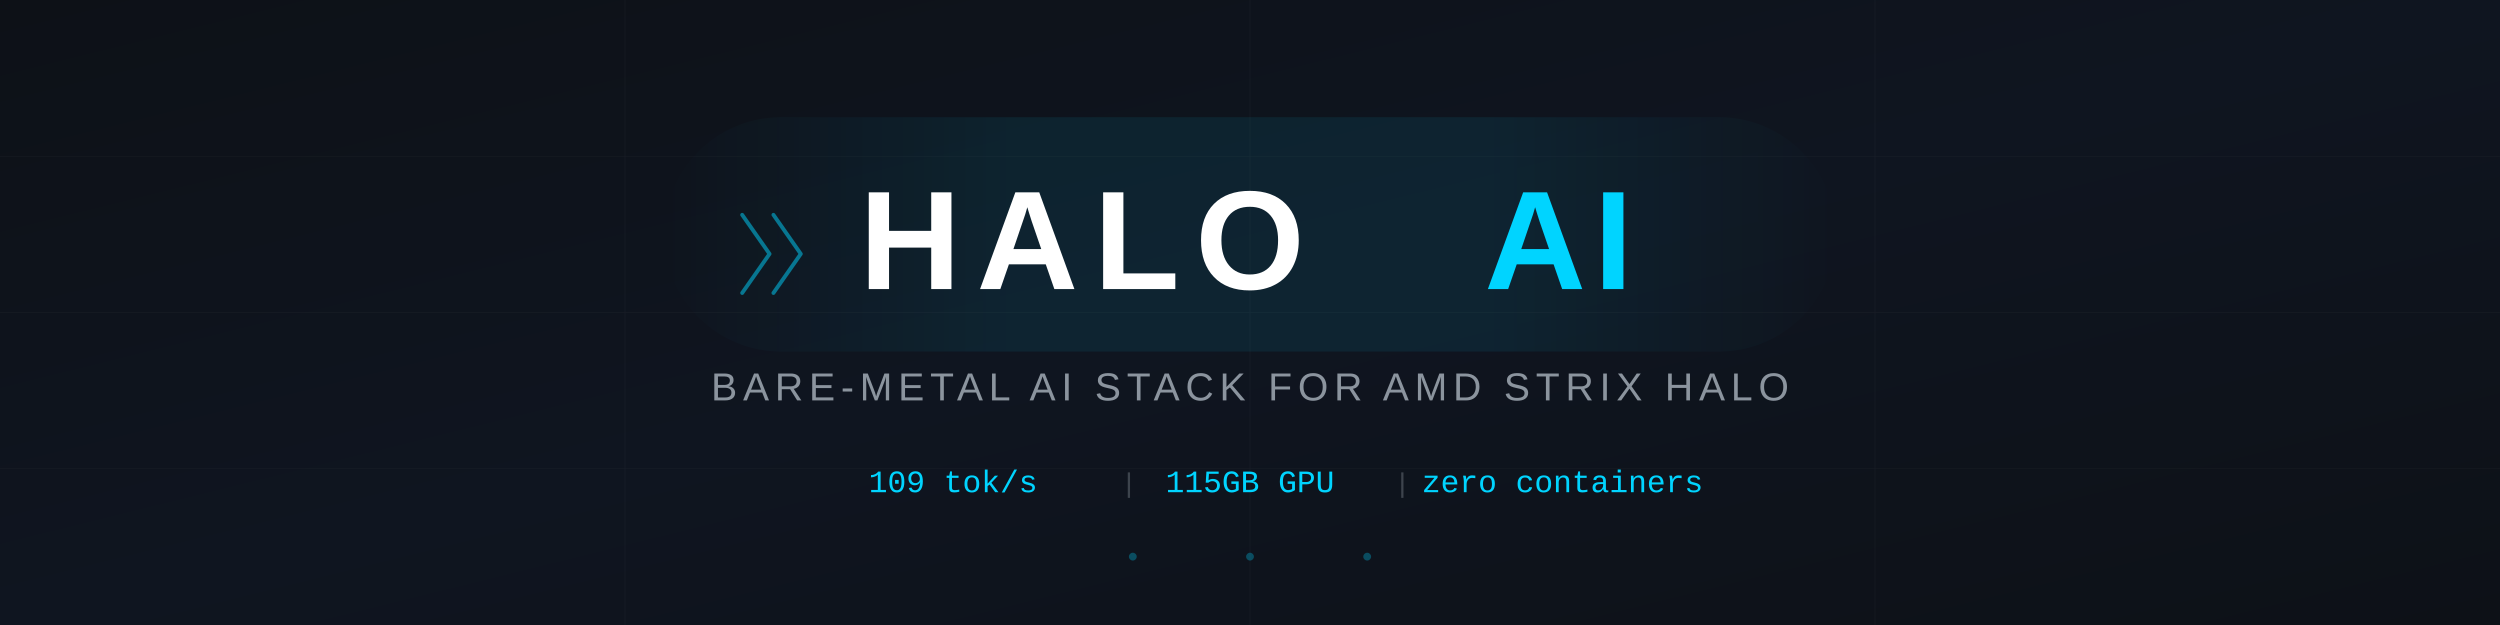
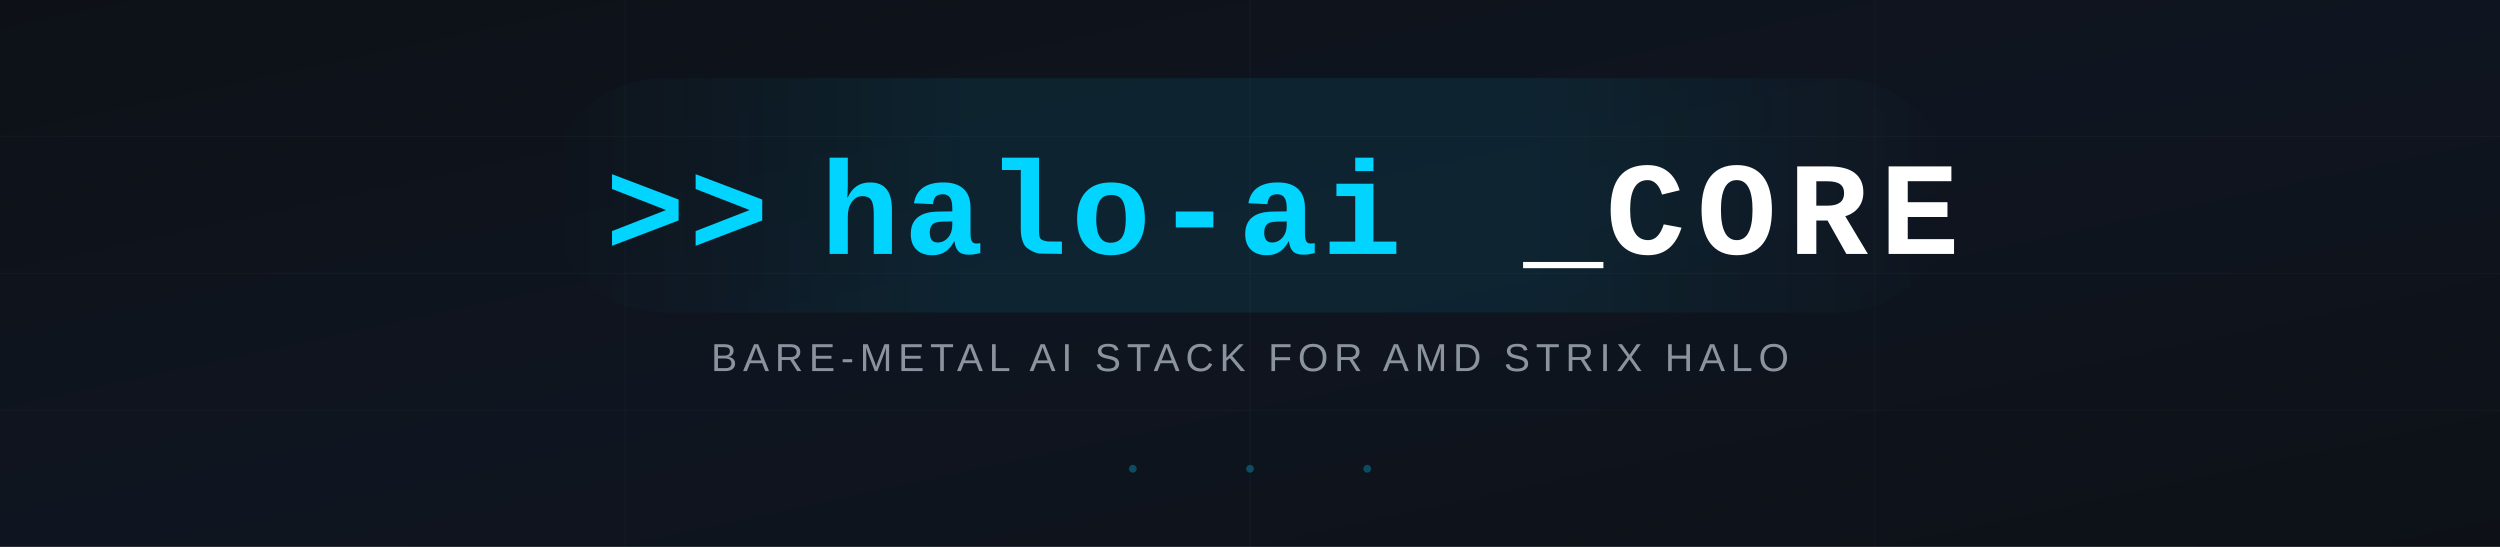
- <svg xmlns="http://www.w3.org/2000/svg" viewBox="0 0 1280 320" width="1280" height="320">
+ <svg xmlns="http://www.w3.org/2000/svg" viewBox="0 0 1280 280" width="1280" height="280">
  <defs>
    <linearGradient id="bgGrad" x1="0%" y1="0%" x2="100%" y2="100%">
      <stop offset="0%" stop-color="#0d1117" />
      <stop offset="50%" stop-color="#0f1520" />
      <stop offset="100%" stop-color="#0d1117" />
    </linearGradient>
    <linearGradient id="accentLine" x1="0%" y1="0%" x2="100%" y2="0%">
      <stop offset="0%" stop-color="#00d4ff" stop-opacity="0" />
      <stop offset="50%" stop-color="#00d4ff" stop-opacity="1" />
      <stop offset="100%" stop-color="#00d4ff" stop-opacity="0" />
    </linearGradient>
    <linearGradient id="glowGrad" x1="0%" y1="0%" x2="100%" y2="0%">
      <stop offset="0%" stop-color="#00d4ff" stop-opacity="0" />
      <stop offset="30%" stop-color="#00d4ff" stop-opacity="0.08" />
      <stop offset="70%" stop-color="#00d4ff" stop-opacity="0.08" />
      <stop offset="100%" stop-color="#00d4ff" stop-opacity="0" />
    </linearGradient>
  </defs>
-   <rect width="1280" height="320" fill="url(#bgGrad)" />
+   <rect width="1280" height="280" fill="url(#bgGrad)" />
  <g stroke="#ffffff" stroke-width="0.3" opacity="0.04">
-     <line x1="0" y1="80" x2="1280" y2="80" />
-     <line x1="0" y1="160" x2="1280" y2="160" />
-     <line x1="0" y1="240" x2="1280" y2="240" />
-     <line x1="320" y1="0" x2="320" y2="320" />
-     <line x1="640" y1="0" x2="640" y2="320" />
-     <line x1="960" y1="0" x2="960" y2="320" />
+     <line x1="0" y1="70" x2="1280" y2="70" />
+     <line x1="0" y1="140" x2="1280" y2="140" />
+     <line x1="0" y1="210" x2="1280" y2="210" />
+     <line x1="320" y1="0" x2="320" y2="280" />
+     <line x1="640" y1="0" x2="640" y2="280" />
+     <line x1="960" y1="0" x2="960" y2="280" />
  </g>
-   <rect x="340" y="60" width="600" height="120" fill="url(#glowGrad)" rx="60" />
-   <g stroke="#00d4ff" stroke-width="2" fill="none" stroke-linecap="round" stroke-linejoin="round" opacity="0.5">
-     <polyline points="380,110 394,130 380,150" />
-     <polyline points="396,110 410,130 396,150" />
-   </g>
-   <text x="440" y="148" font-family="Arial, Helvetica, sans-serif" font-weight="900" font-size="72" fill="#ffffff" letter-spacing="8">HALO</text>
-   <text x="760" y="148" font-family="Arial, Helvetica, sans-serif" font-weight="900" font-size="72" fill="#00d4ff" letter-spacing="4">AI</text>
-   <line x1="340" y1="172" x2="940" y2="172" stroke="url(#accentLine)" stroke-width="1" />
-   <text x="640" y="205" font-family="Arial, Helvetica, sans-serif" font-weight="400" font-size="20" fill="#8b949e" text-anchor="middle" letter-spacing="3">BARE-METAL AI STACK FOR AMD STRIX HALO</text>
-   <g font-family="'Courier New', Courier, monospace" font-size="16" fill="#00d4ff" text-anchor="middle">
-     <text x="488" y="252">109 tok/s</text>
-     <text x="578" y="252" fill="#3d444d" font-size="14">|</text>
-     <text x="640" y="252">115GB GPU</text>
-     <text x="718" y="252" fill="#3d444d" font-size="14">|</text>
-     <text x="800" y="252">zero containers</text>
-   </g>
+   <rect x="280" y="40" width="720" height="120" fill="url(#glowGrad)" rx="60" />
+   <text x="310" y="130" font-family="'Courier New', Courier, monospace" font-weight="700" font-size="68" fill="#00d4ff" letter-spacing="2">&gt;&gt;</text>
+   <text x="420" y="130" font-family="'Courier New', Courier, monospace" font-weight="700" font-size="68" fill="#00d4ff" letter-spacing="2">halo-ai</text>
+   <text x="780" y="130" font-family="'Courier New', Courier, monospace" font-weight="700" font-size="68" fill="#ffffff" letter-spacing="2">_</text>
+   <text x="822" y="130" font-family="'Courier New', Courier, monospace" font-weight="900" font-size="68" fill="#ffffff" letter-spacing="6">CORE</text>
+   <line x1="300" y1="152" x2="980" y2="152" stroke="url(#accentLine)" stroke-width="1" />
+   <text x="640" y="190" font-family="Arial, Helvetica, sans-serif" font-weight="400" font-size="20" fill="#8b949e" text-anchor="middle" letter-spacing="3">BARE-METAL AI STACK FOR AMD STRIX HALO</text>
  <g fill="#00d4ff" opacity="0.3">
-     <circle cx="580" cy="285" r="2" />
-     <circle cx="640" cy="285" r="2" />
-     <circle cx="700" cy="285" r="2" />
+     <circle cx="580" cy="240" r="2" />
+     <circle cx="640" cy="240" r="2" />
+     <circle cx="700" cy="240" r="2" />
  </g>
</svg>
